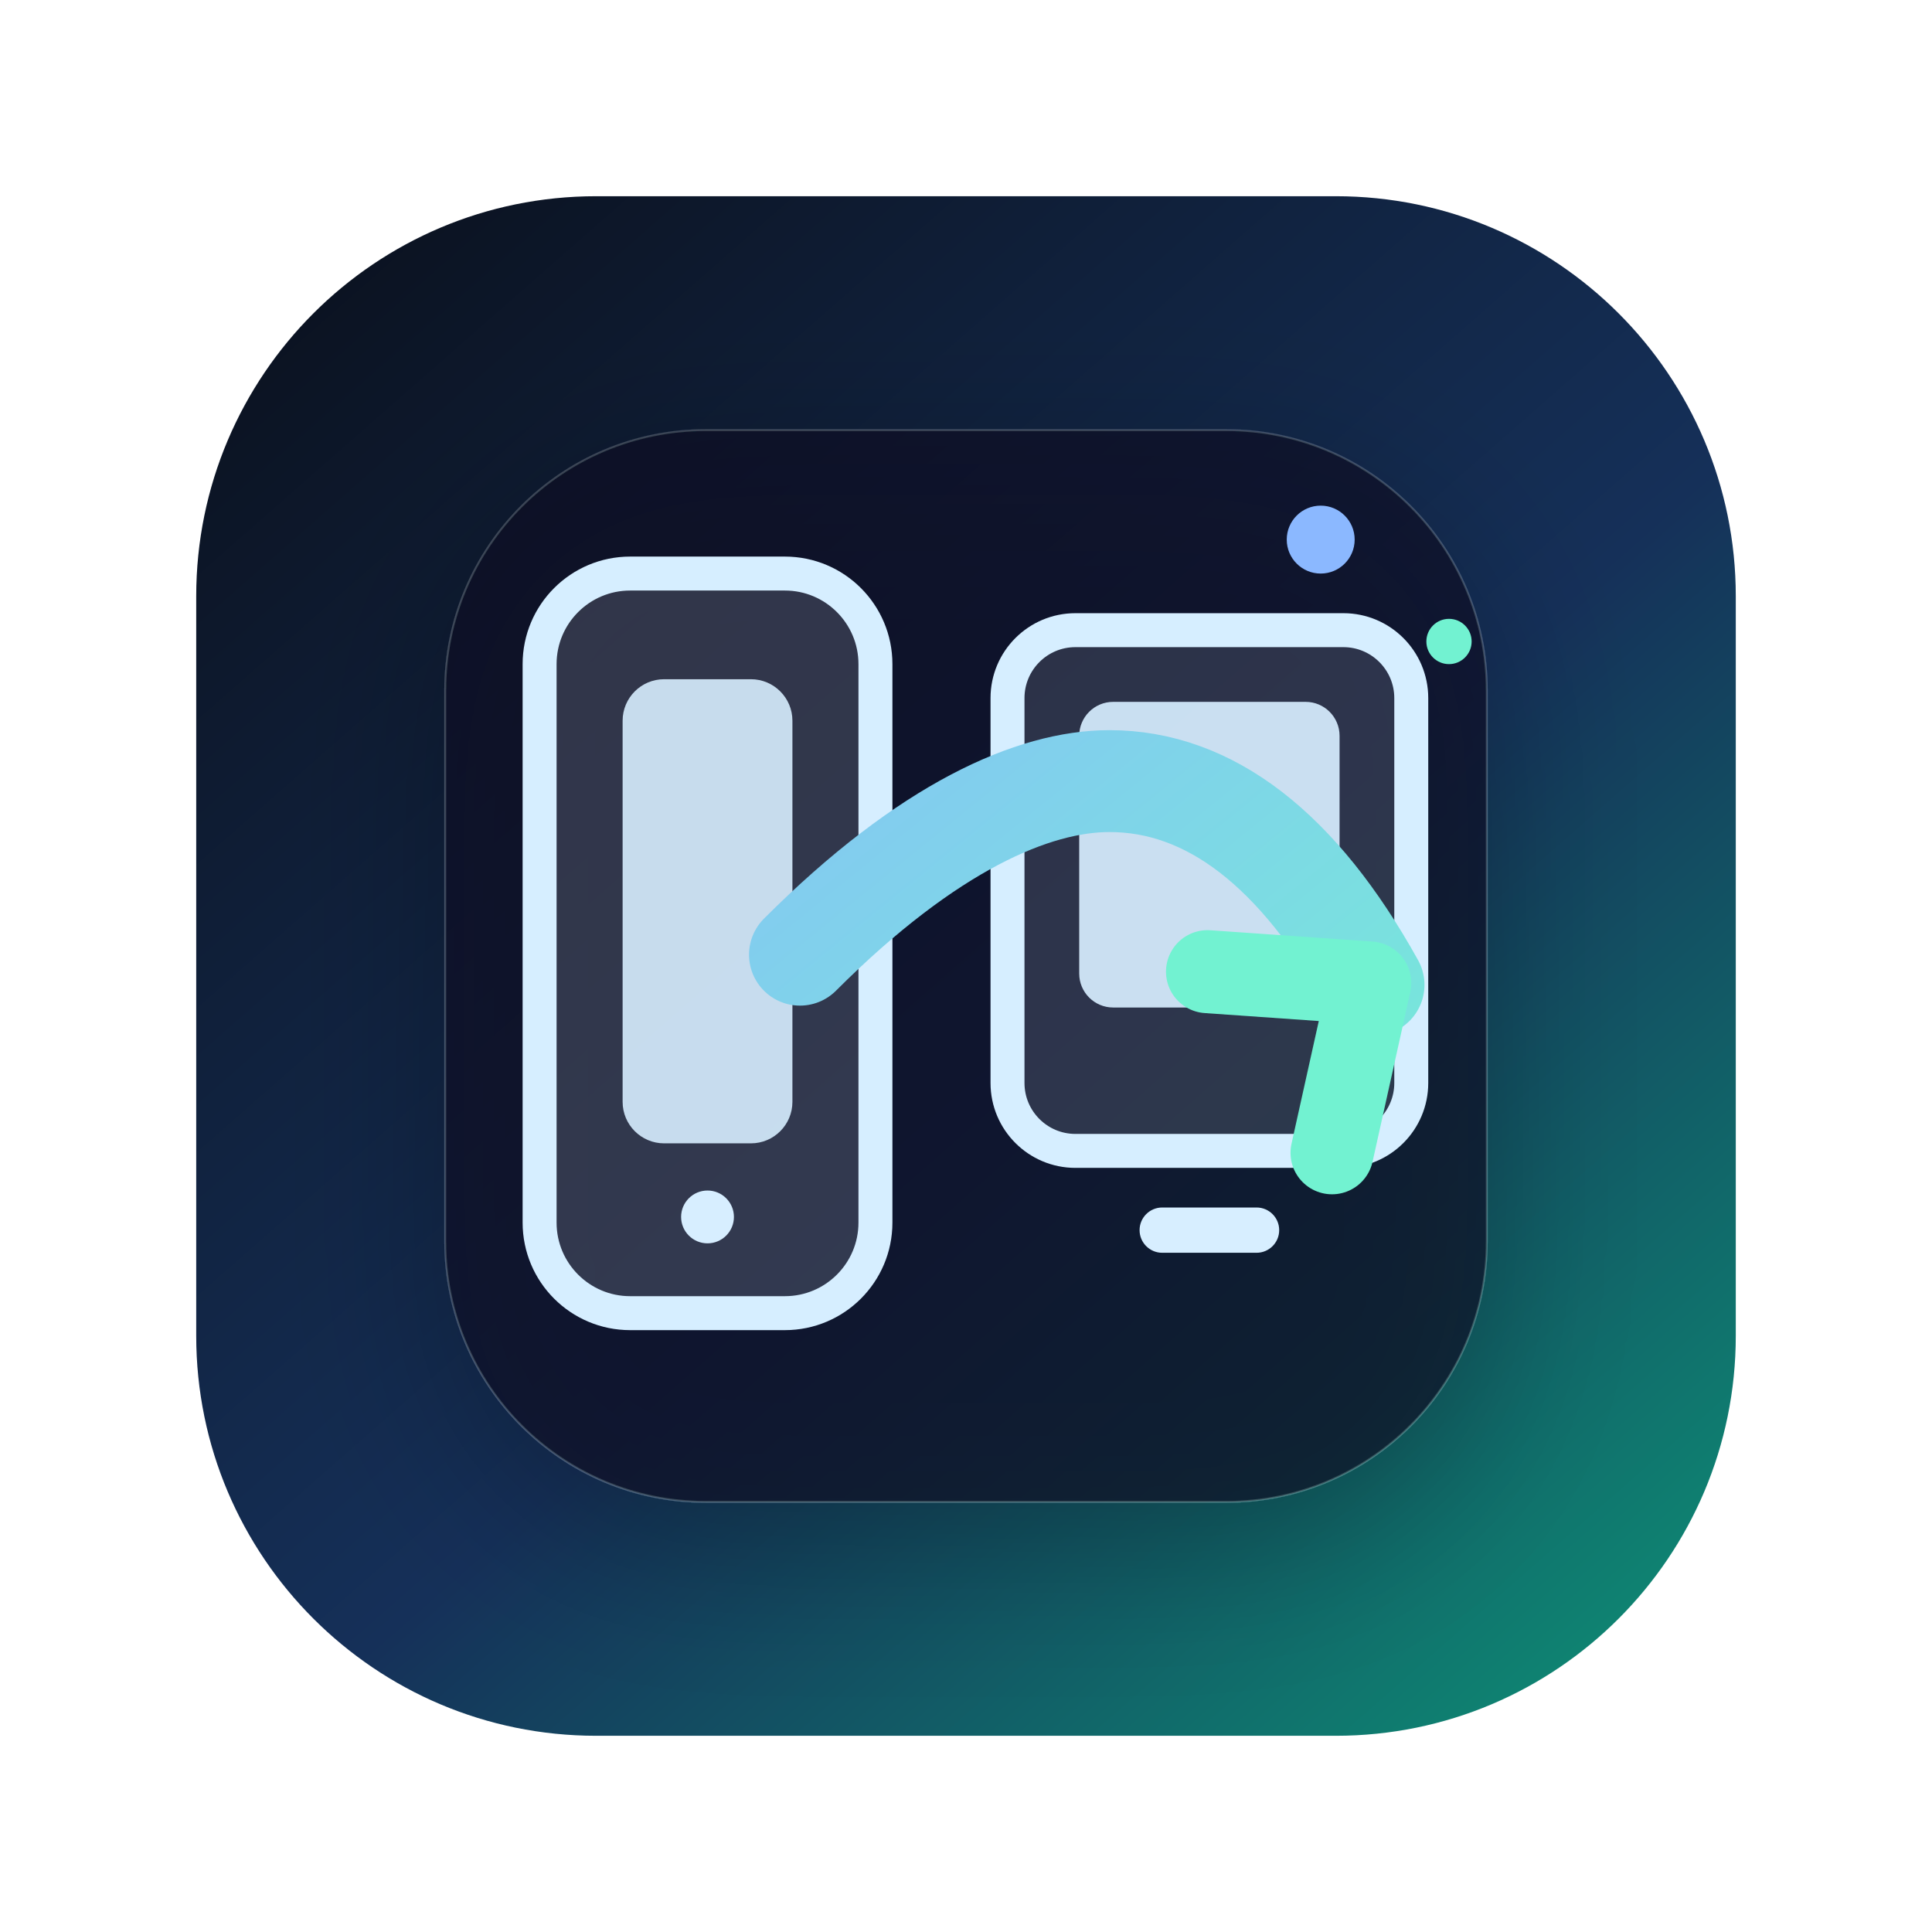
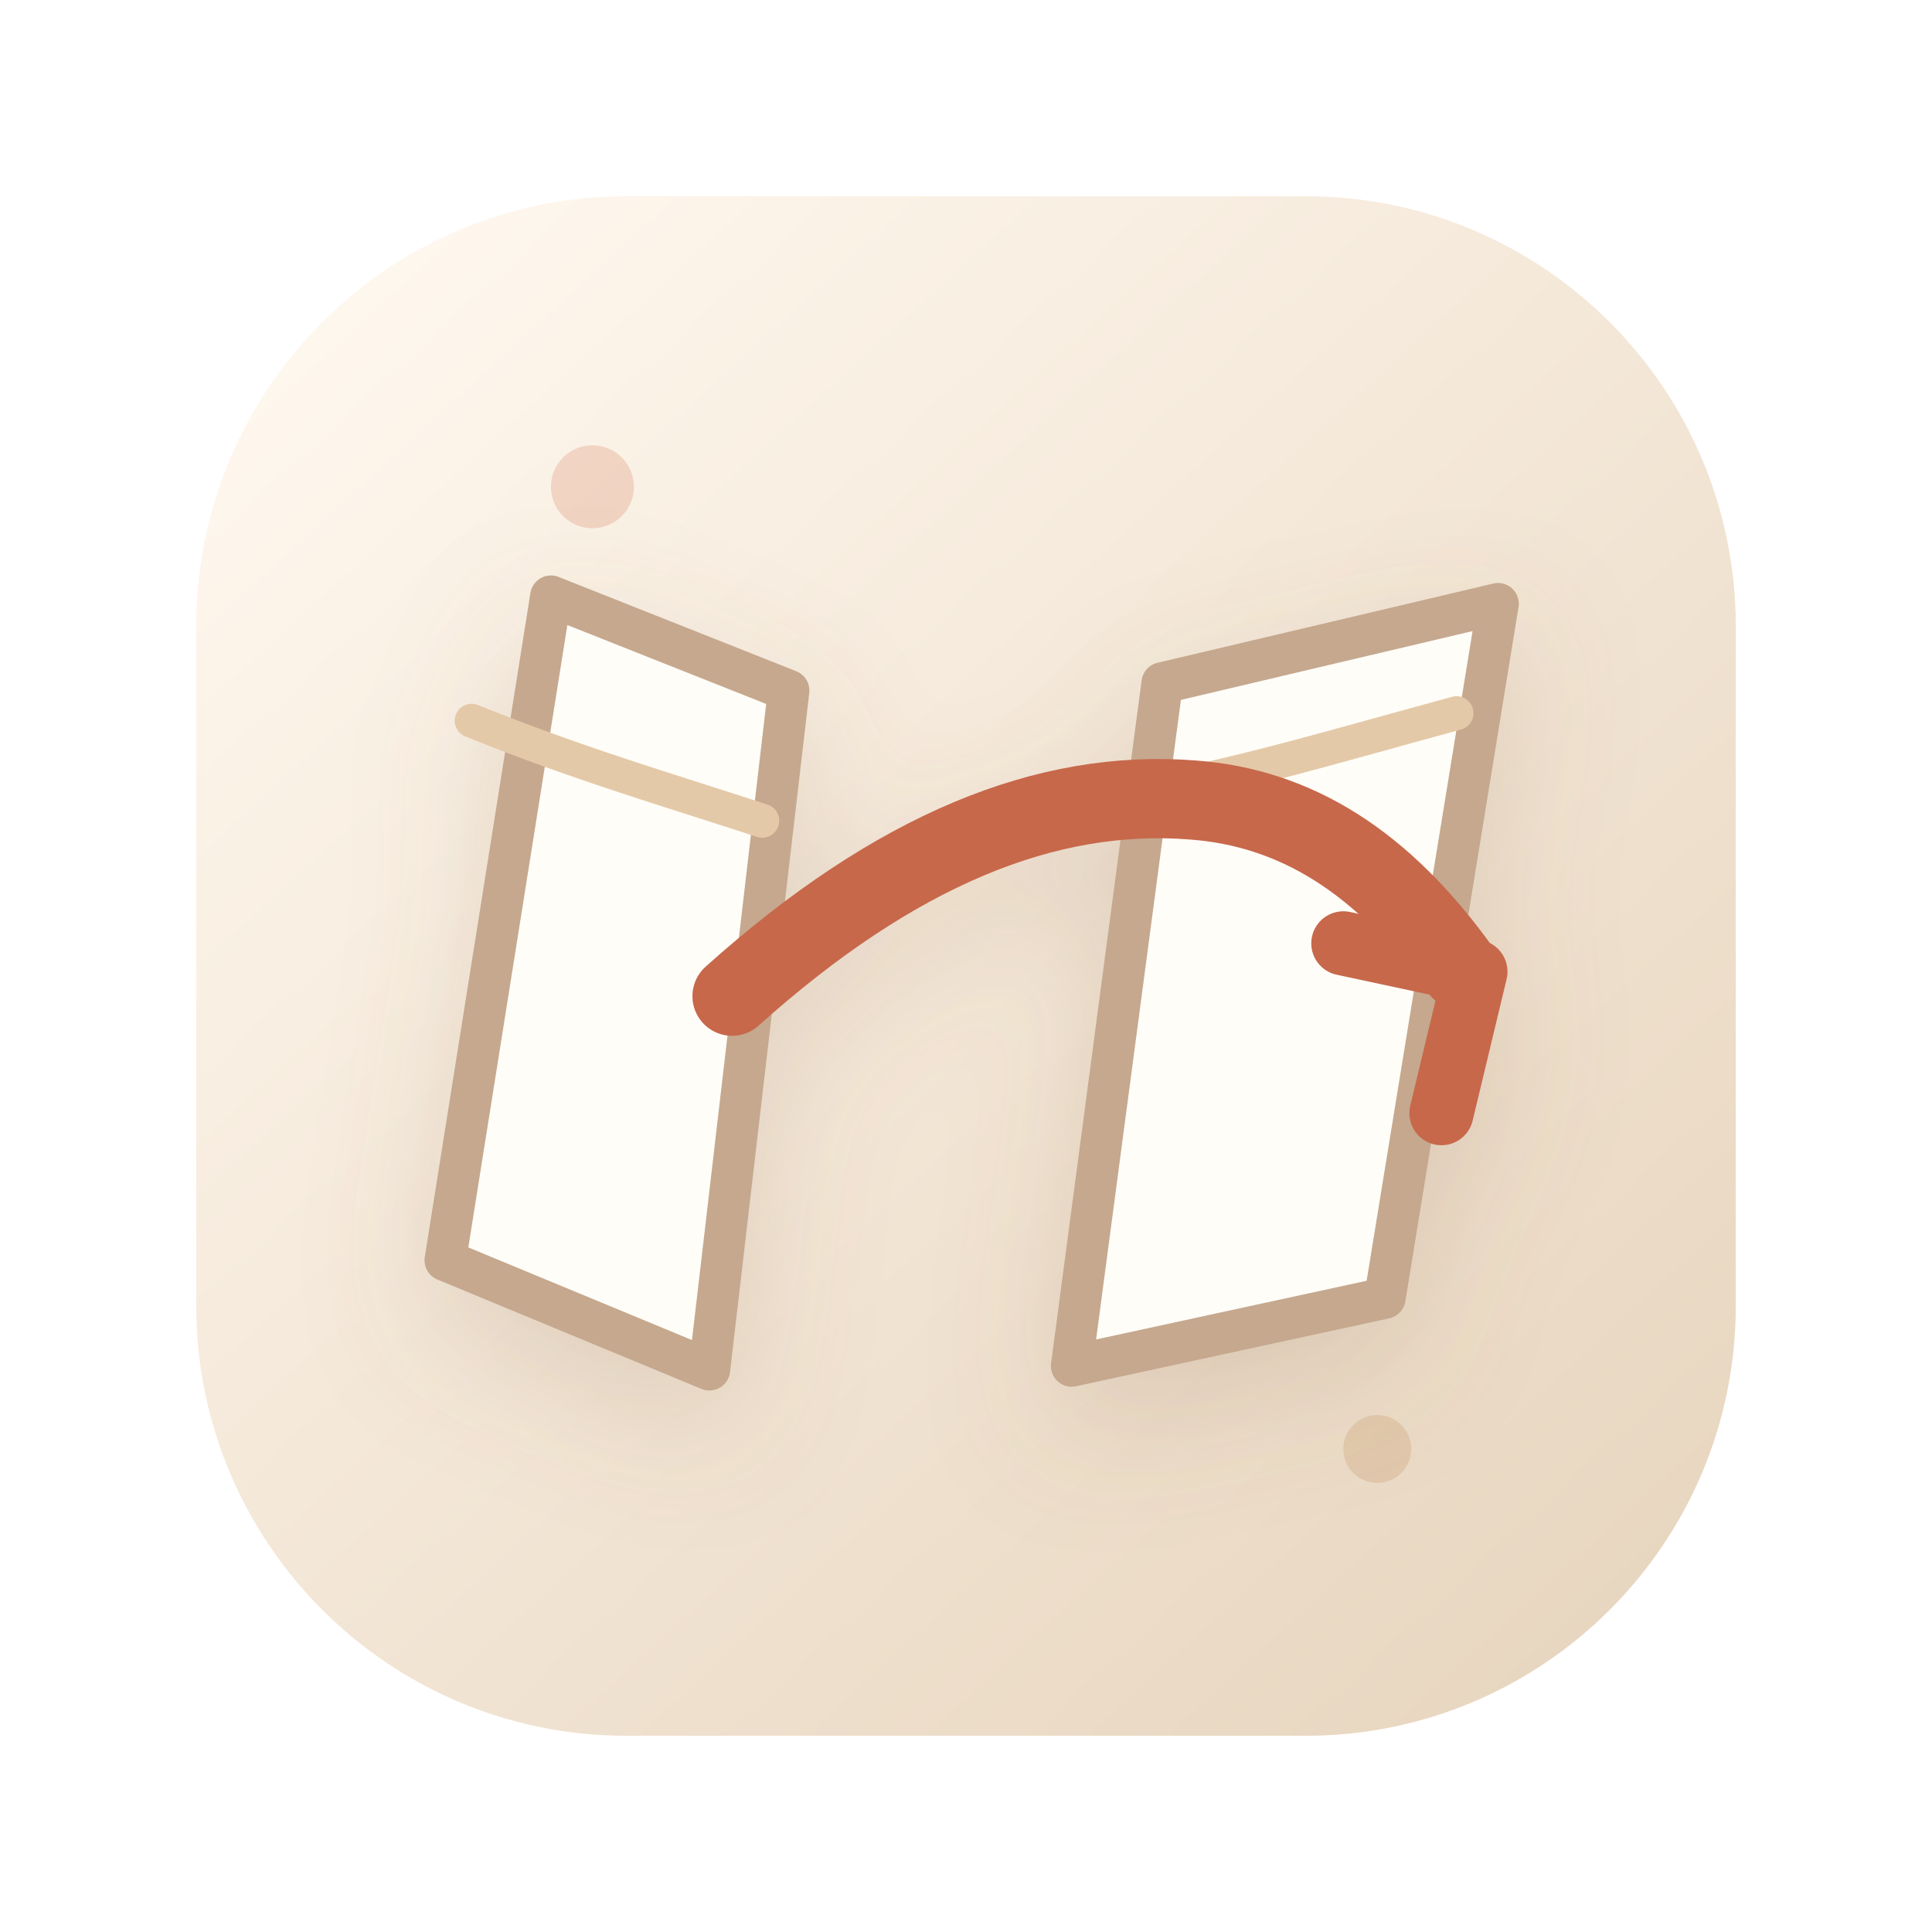
<svg xmlns="http://www.w3.org/2000/svg" width="1024" height="1024" viewBox="0 0 1024 1024" fill="none">
  <defs>
-     <linearGradient id="bg" x1="176" y1="128" x2="864" y2="912" gradientUnits="userSpaceOnUse">
-       <stop stop-color="#0B1220" />
-       <stop offset="0.55" stop-color="#153059" />
-       <stop offset="1" stop-color="#0E8B74" />
+     <linearGradient id="bg" x1="164" y1="136" x2="864" y2="900" gradientUnits="userSpaceOnUse">
+       <stop stop-color="#FFF8EF" />
+       <stop offset="1" stop-color="#E7D5BE" />
    </linearGradient>
-     <linearGradient id="glow" x1="312" y1="248" x2="728" y2="760" gradientUnits="userSpaceOnUse">
-       <stop stop-color="#8BB8FF" />
-       <stop offset="1" stop-color="#72F2D1" />
-     </linearGradient>
-     <filter id="shadow" x="122" y="122" width="780" height="780" filterUnits="userSpaceOnUse" color-interpolation-filters="sRGB">
-       <feDropShadow dx="0" dy="24" stdDeviation="42" flood-color="#03101B" flood-opacity="0.38" />
+     <filter id="shadow" x="116" y="116" width="792" height="792" filterUnits="userSpaceOnUse" color-interpolation-filters="sRGB">
+       <feDropShadow dx="0" dy="24" stdDeviation="34" flood-color="#8C6443" flood-opacity="0.18" />
    </filter>
  </defs>
-   <rect x="104" y="104" width="816" height="816" rx="212" fill="url(#bg)" />
+   <rect x="104" y="104" width="816" height="816" rx="228" fill="url(#bg)" />
  <g filter="url(#shadow)">
-     <rect x="236" y="228" width="552" height="568" rx="138" fill="#0B1526" fill-opacity="0.68" stroke="rgba(255,255,255,0.18)" />
+     <path d="M292 316L418 366L376 726L236 668L292 316Z" fill="#FFFDF8" stroke="#C5A88E" stroke-width="22" stroke-linejoin="round" />
+     <path d="M616 362L794 320L734 688L568 724L616 362Z" fill="#FFFDF8" stroke="#C5A88E" stroke-width="22" stroke-linejoin="round" />
+     <path d="M250 382C307 405 352 418 404 435" stroke="#E4C9A8" stroke-width="18" stroke-linecap="round" />
+     <path d="M606 420C660 410 713 394 772 378" stroke="#E4C9A8" stroke-width="18" stroke-linecap="round" />
+     <path d="M388 528C475 450 555 418 632 424C687 428 733 457 774 514" stroke="#C7684B" stroke-width="42" stroke-linecap="round" />
+     <path d="M712 500L782 515L764 590" stroke="#C7684B" stroke-width="34" stroke-linecap="round" stroke-linejoin="round" />
  </g>
-   <rect x="286" y="304" width="178" height="392" rx="48" fill="#EAF3FF" fill-opacity="0.16" stroke="#D6EEFF" stroke-width="18" />
-   <rect x="330" y="360" width="90" height="246" rx="22" fill="#D7EEFF" fill-opacity="0.9" />
-   <circle cx="375" cy="645" r="14" fill="#D7EEFF" />
-   <rect x="534" y="334" width="214" height="276" rx="36" fill="#EAF3FF" fill-opacity="0.14" stroke="#D6EEFF" stroke-width="18" />
-   <rect x="572" y="372" width="138" height="162" rx="18" fill="#D7EEFF" fill-opacity="0.92" />
-   <rect x="604" y="640" width="74" height="24" rx="12" fill="#D7EEFF" />
-   <path d="M424 506C492 438 548 414 588 414C641 414 688 450 728 522" stroke="url(#glow)" stroke-width="54" stroke-linecap="round" />
-   <path d="M640 515L726 521L706 611" stroke="#72F2D1" stroke-width="44" stroke-linecap="round" stroke-linejoin="round" />
-   <circle cx="700" cy="286" r="18" fill="#8BB8FF" />
-   <circle cx="768" cy="340" r="12" fill="#72F2D1" />
+   <circle cx="314" cy="258" r="22" fill="#D88464" opacity="0.28" />
+   <circle cx="730" cy="768" r="18" fill="#B9834E" opacity="0.22" />
</svg>
